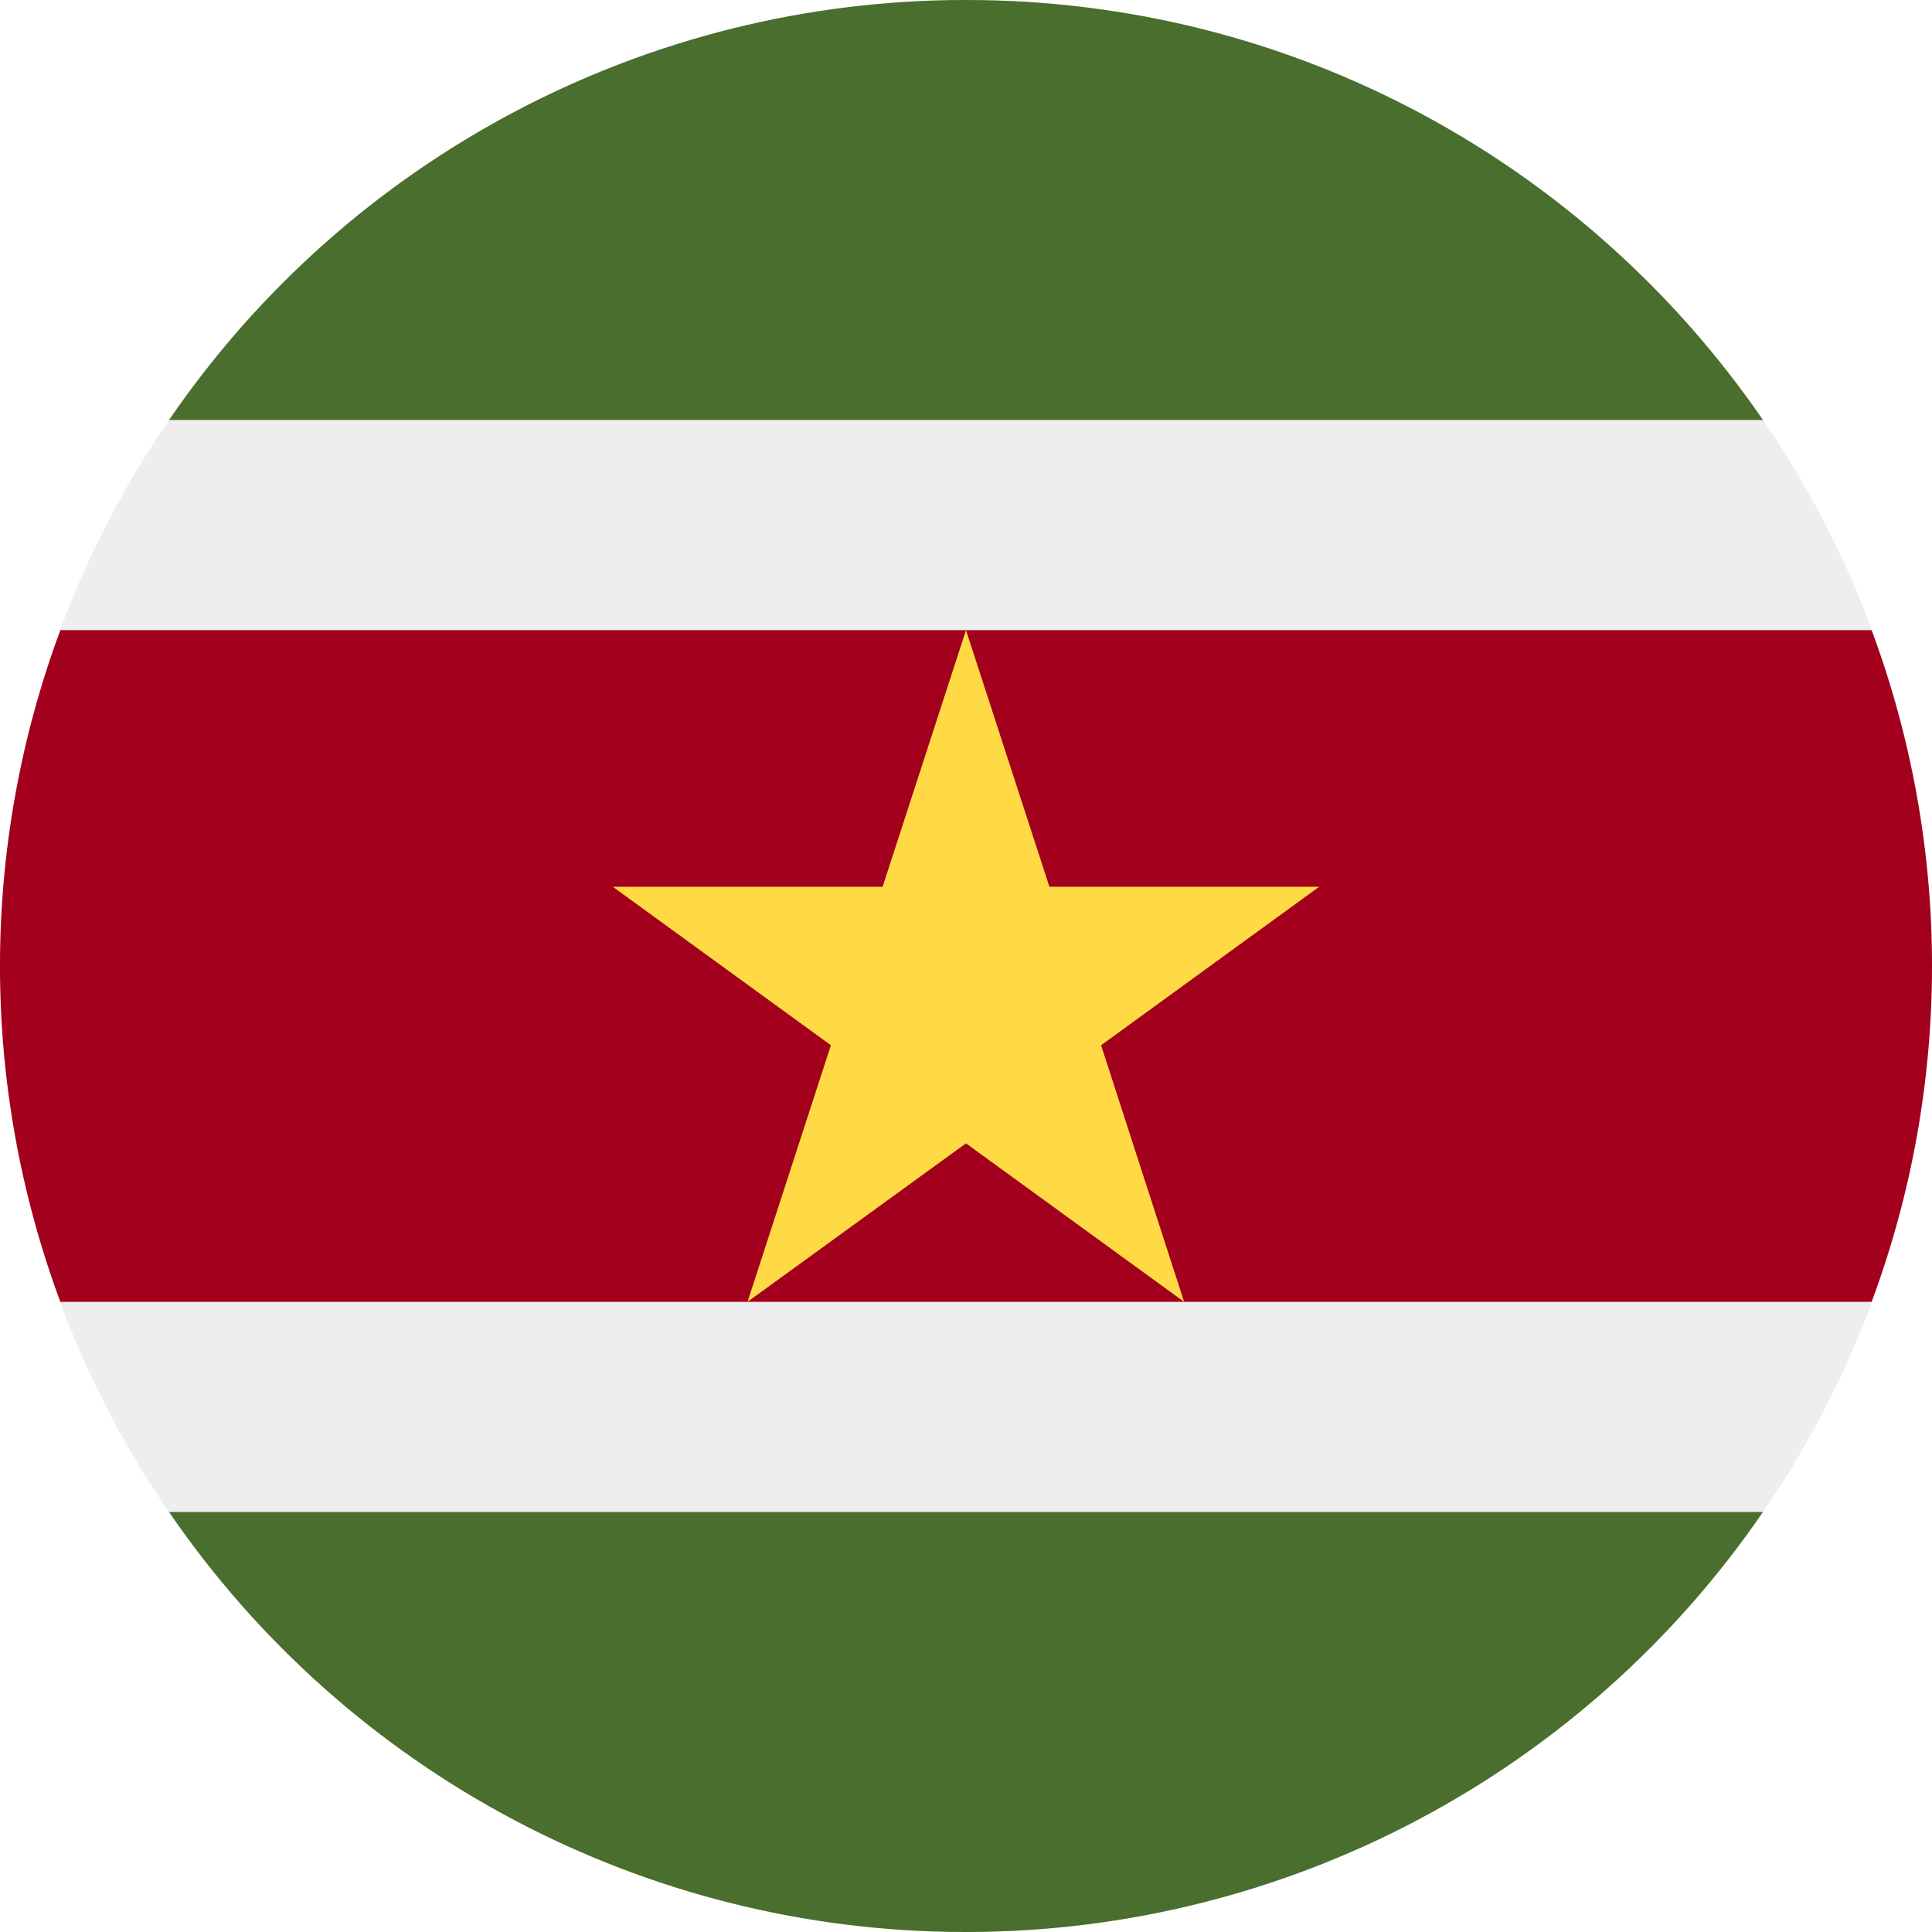
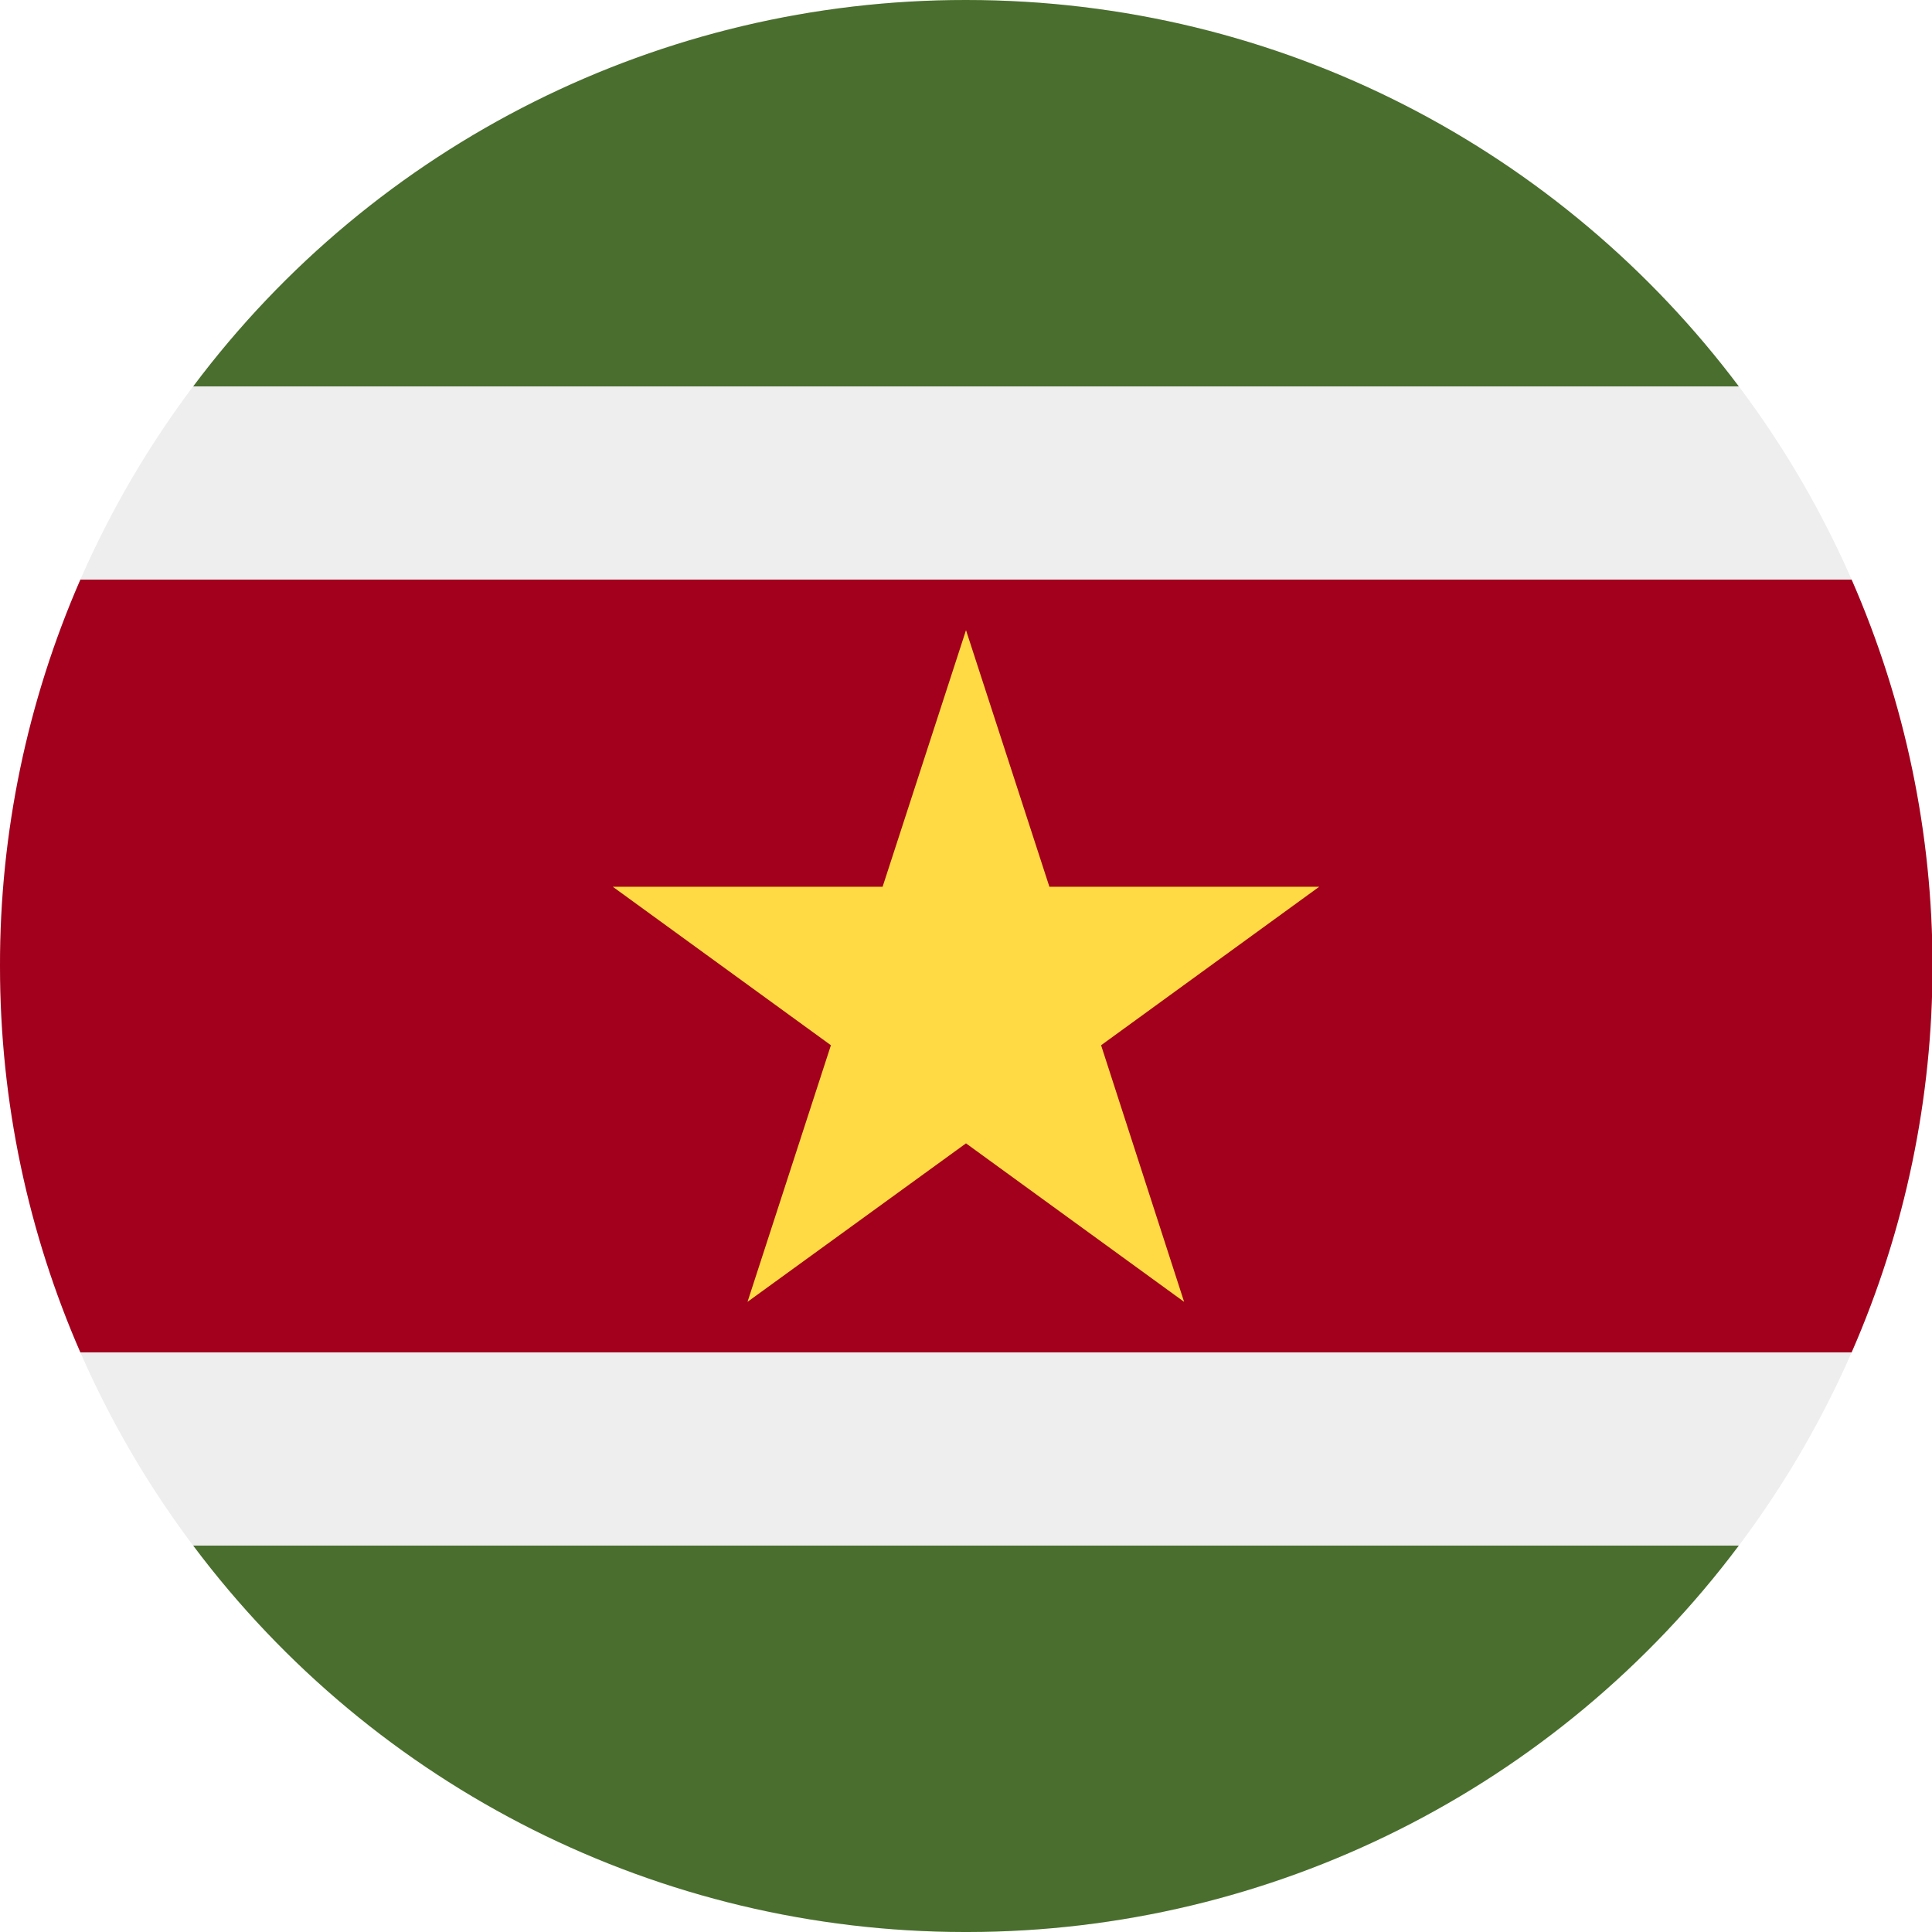
<svg xmlns="http://www.w3.org/2000/svg" width="512" height="512" fill="none">
  <circle cx="256" cy="256" r="256" fill="#EEE" />
-   <path fill="#496E2D" fill-rule="evenodd" d="M467.2 111.3H44.8A255.7 255.7 0 0 1 256 0c87.7 0 165 44 211.2 111.3ZM255.4 512A255.7 255.7 0 0 1 44.8 400.7h422.4A256 256 0 0 1 256.6 512h-1.2Z" clip-rule="evenodd" />
-   <path fill="#A2001D" fill-rule="evenodd" d="M496 345a255.5 255.5 0 0 0 0-178H16a255.5 255.5 0 0 0 0 178h480Z" clip-rule="evenodd" />
+   <path fill="#496E2D" fill-rule="evenodd" d="M51.2 102.4A255.6 255.6 0 0 1 256 0c83.8 0 158.1 40.2 204.8 102.4H51.2ZM256.5 512a255.6 255.6 0 0 0 204.3-102.4H51.2A255.6 255.6 0 0 0 255.5 512h1Z" clip-rule="evenodd" />
+   <path fill="#A2001D" fill-rule="evenodd" d="M490.7 358.4a255.3 255.3 0 0 0 0-204.8H21.3A255.1 255.1 0 0 0 0 256c0 36.4 7.6 71 21.3 102.4h469.4Z" clip-rule="evenodd" />
  <path fill="#FFDA44" d="m256 167 22.1 68h71.5l-57.8 42 22 68-57.8-42-57.9 42 22.1-68-57.8-42h71.5l22.1-68Z" />
</svg>
